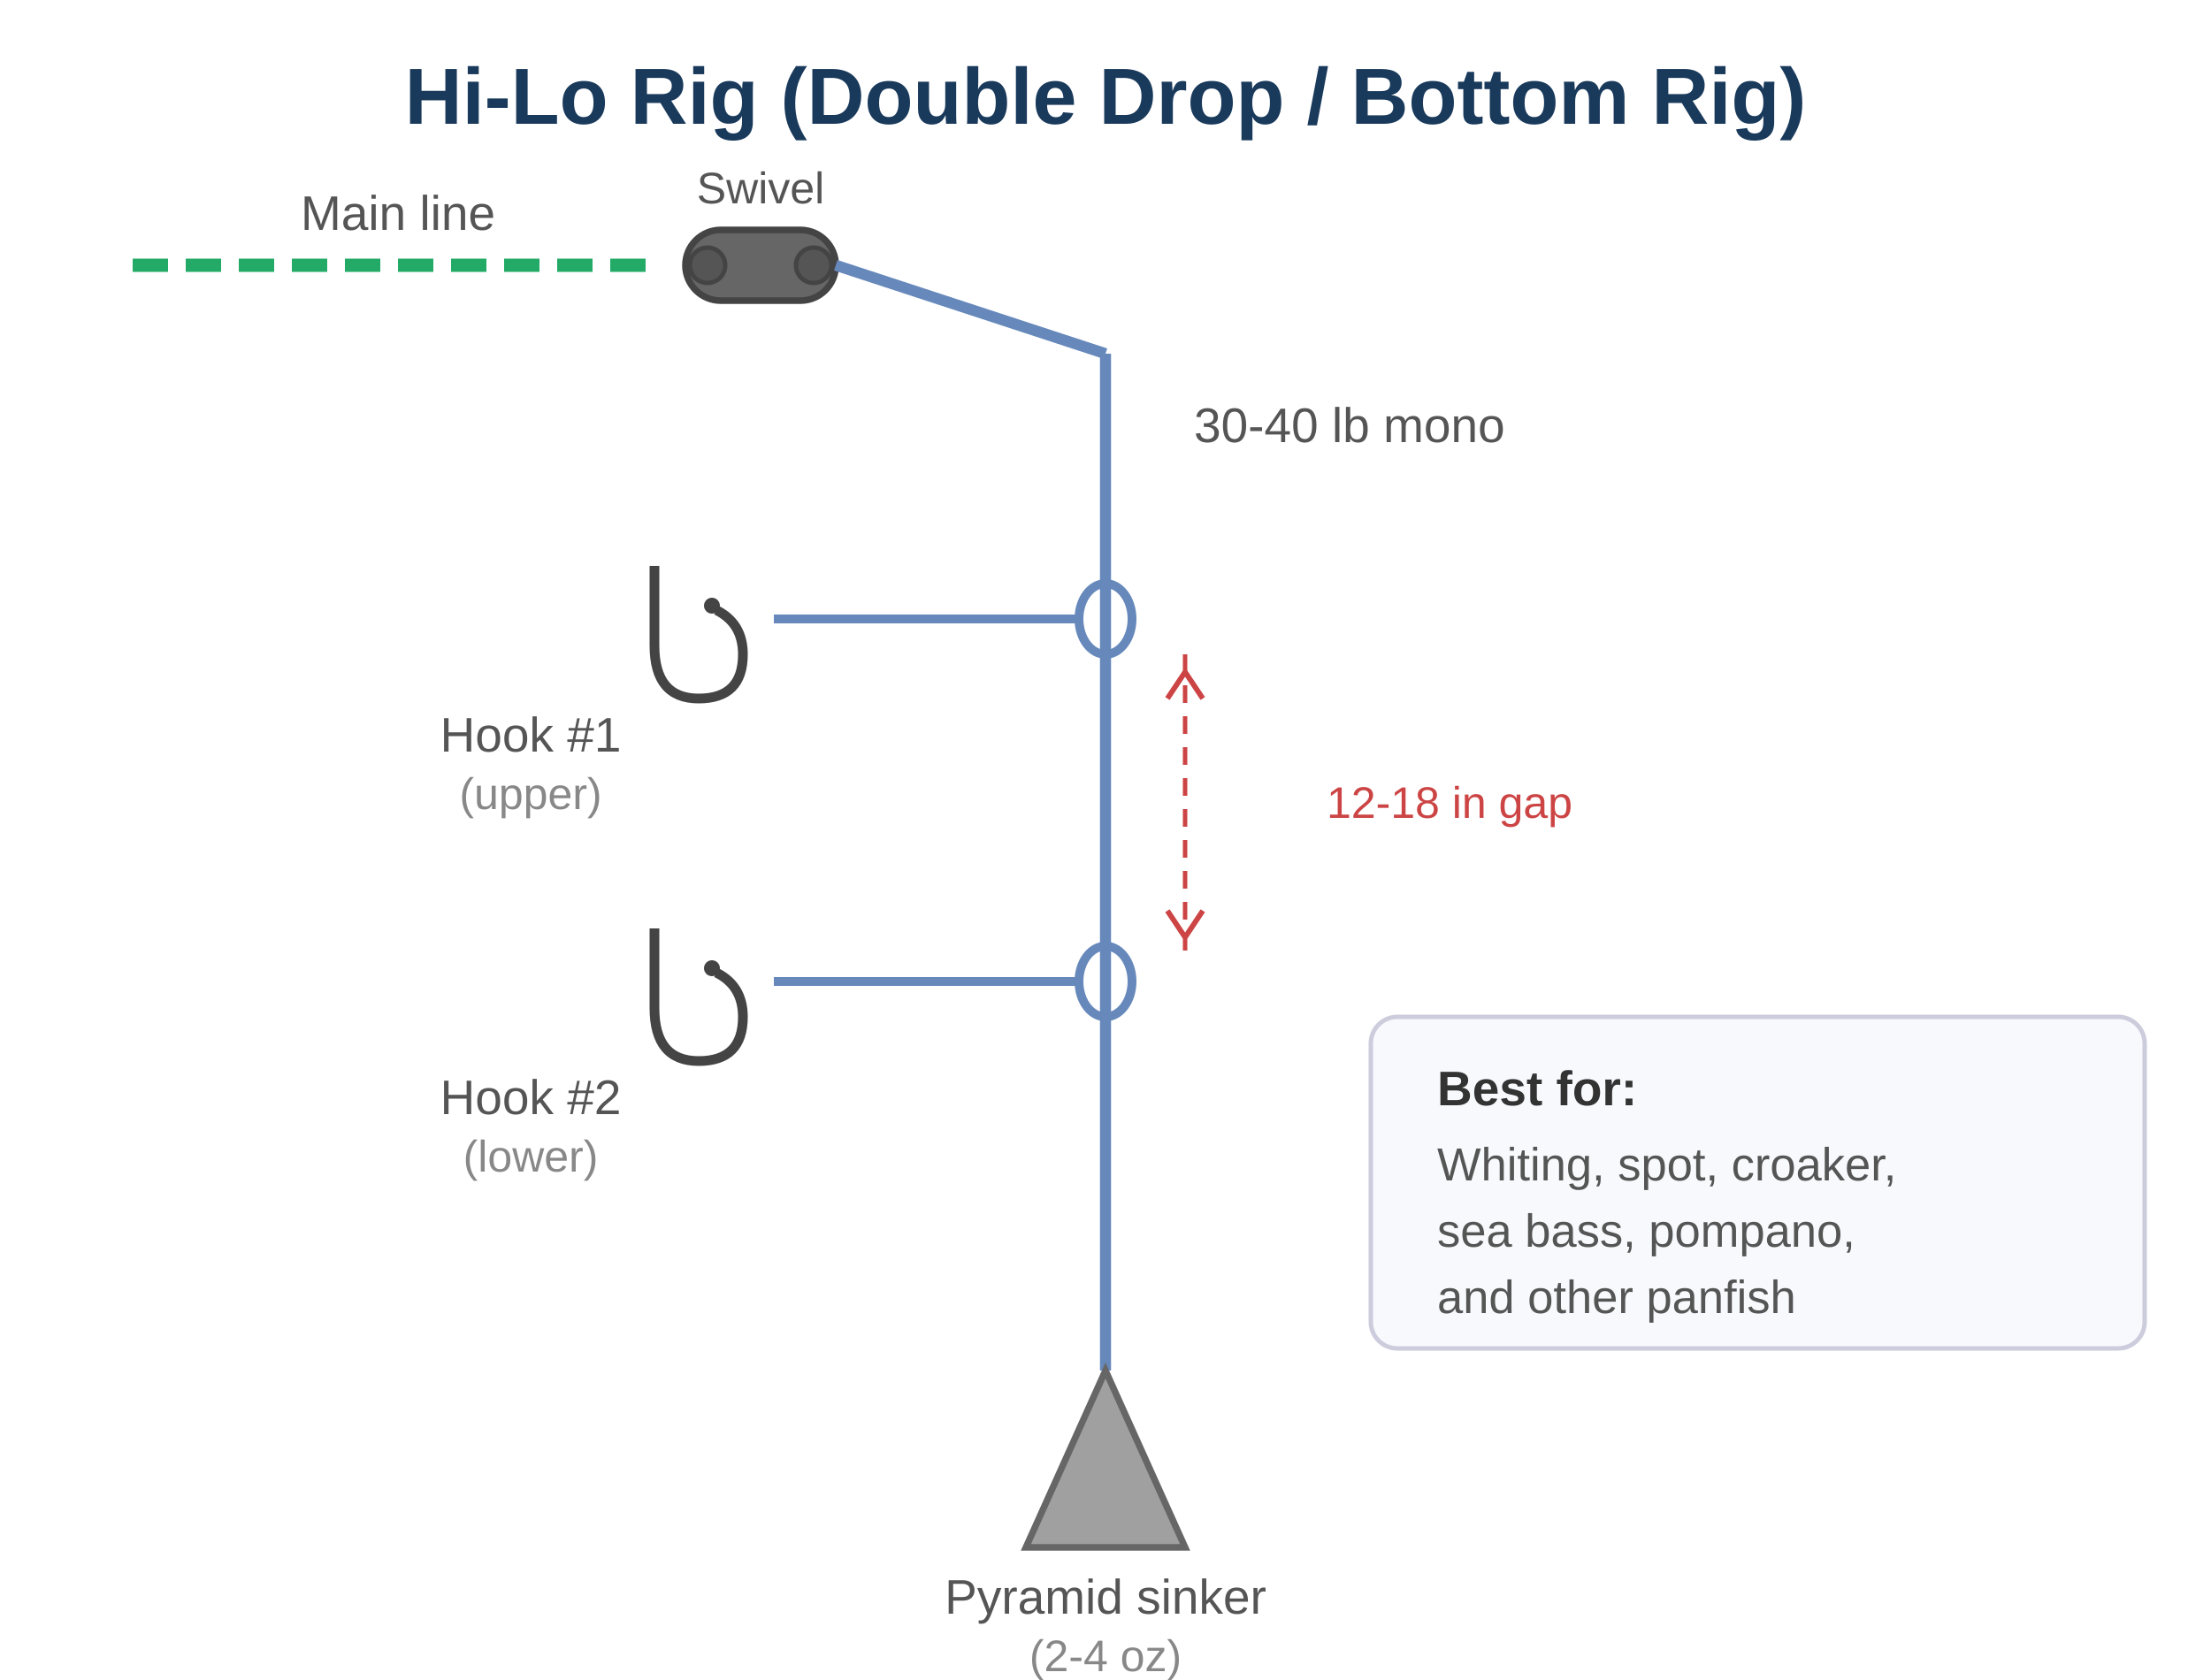
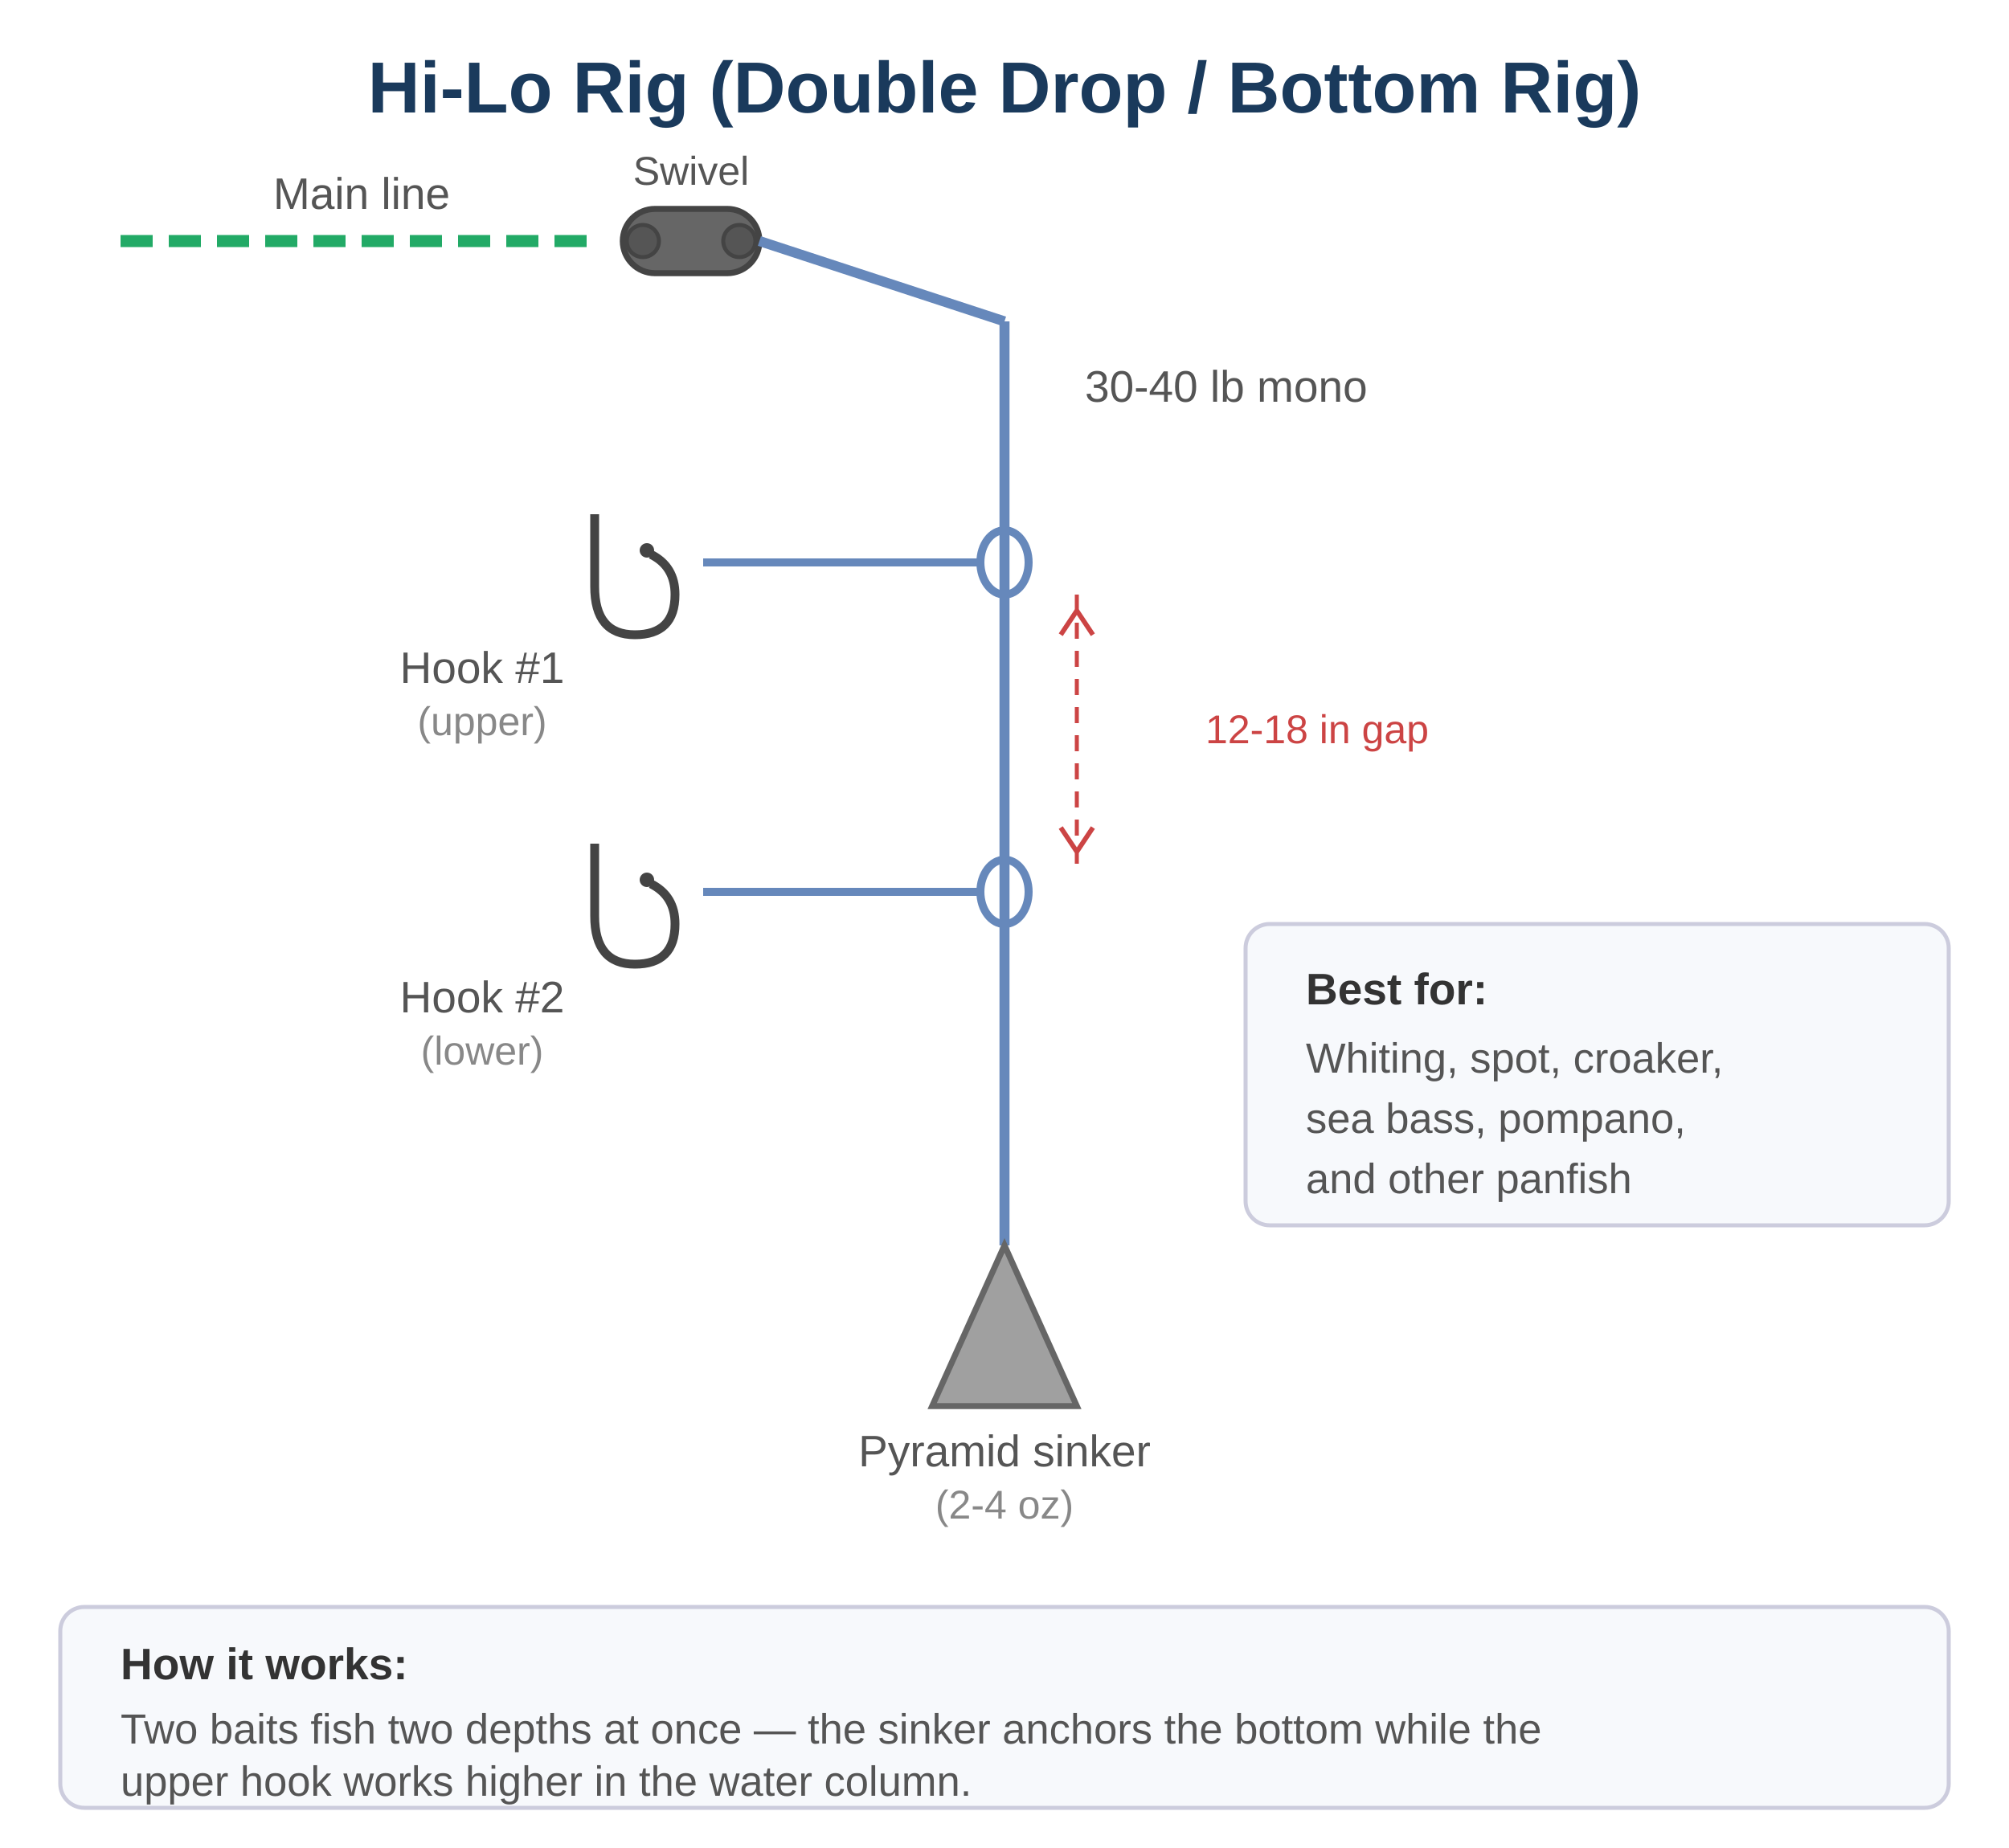
- <svg xmlns="http://www.w3.org/2000/svg" viewBox="0 0 500 380" font-family="Arial, sans-serif">
+ <svg xmlns="http://www.w3.org/2000/svg" viewBox="0 0 500 460" font-family="Arial, sans-serif">
  <text x="250" y="28" text-anchor="middle" font-size="18" font-weight="bold" fill="#1a3a5c">Hi-Lo Rig (Double Drop / Bottom Rig)</text>
  <line x1="30" y1="60" x2="150" y2="60" stroke="#2a6" stroke-width="3" stroke-dasharray="8,4" />
  <text x="90" y="52" text-anchor="middle" font-size="11" fill="#555">Main line</text>
  <rect x="155" y="52" width="34" height="16" rx="8" fill="#666" stroke="#444" stroke-width="1.5" />
  <circle cx="160" cy="60" r="4" fill="#555" stroke="#444" stroke-width="1" />
  <circle cx="184" cy="60" r="4" fill="#555" stroke="#444" stroke-width="1" />
  <text x="172" y="46" text-anchor="middle" font-size="10" fill="#555">Swivel</text>
  <line x1="189" y1="60" x2="250" y2="80" stroke="#68b" stroke-width="2.5" />
  <line x1="250" y1="80" x2="250" y2="310" stroke="#68b" stroke-width="2.5" />
  <text x="270" y="100" font-size="11" fill="#555">30-40 lb mono</text>
  <g>
    <ellipse cx="250" cy="140" rx="6" ry="8" fill="none" stroke="#68b" stroke-width="2" />
    <line x1="244" y1="140" x2="175" y2="140" stroke="#68b" stroke-width="2" />
    <g transform="translate(148, 128)">
      <path d="M0 0 L0 18 Q0 30 10 30 Q20 30 20 20 Q20 13 14 10" fill="none" stroke="#444" stroke-width="2.2" />
      <circle cx="13" cy="9" r="1.8" fill="#444" />
    </g>
    <text x="120" y="170" text-anchor="middle" font-size="11" fill="#555">Hook #1</text>
    <text x="120" y="183" text-anchor="middle" font-size="10" fill="#888">(upper)</text>
  </g>
  <line x1="268" y1="148" x2="268" y2="215" stroke="#c44" stroke-width="1" stroke-dasharray="4,3" />
  <text x="300" y="185" font-size="10" fill="#c44">12-18 in gap</text>
  <path d="M268 152 L264 158 M268 152 L272 158" fill="none" stroke="#c44" stroke-width="1.2" />
  <path d="M268 212 L264 206 M268 212 L272 206" fill="none" stroke="#c44" stroke-width="1.2" />
  <g>
    <ellipse cx="250" cy="222" rx="6" ry="8" fill="none" stroke="#68b" stroke-width="2" />
    <line x1="244" y1="222" x2="175" y2="222" stroke="#68b" stroke-width="2" />
    <g transform="translate(148, 210)">
      <path d="M0 0 L0 18 Q0 30 10 30 Q20 30 20 20 Q20 13 14 10" fill="none" stroke="#444" stroke-width="2.2" />
      <circle cx="13" cy="9" r="1.8" fill="#444" />
    </g>
    <text x="120" y="252" text-anchor="middle" font-size="11" fill="#555">Hook #2</text>
    <text x="120" y="265" text-anchor="middle" font-size="10" fill="#888">(lower)</text>
  </g>
  <g transform="translate(232, 310)">
    <polygon points="18,0 0,40 36,40" fill="#a0a0a0" stroke="#666" stroke-width="1.5" />
    <text x="18" y="55" text-anchor="middle" font-size="11" fill="#555">Pyramid sinker</text>
    <text x="18" y="68" text-anchor="middle" font-size="10" fill="#888">(2-4 oz)</text>
  </g>
  <rect x="310" y="230" width="175" height="75" rx="6" fill="#f7f9fc" stroke="#ccd" stroke-width="1" />
  <text x="325" y="250" font-size="11" fill="#333" font-weight="bold">Best for:</text>
  <text x="325" y="267" font-size="10.5" fill="#555">Whiting, spot, croaker,</text>
  <text x="325" y="282" font-size="10.5" fill="#555">sea bass, pompano,</text>
  <text x="325" y="297" font-size="10.5" fill="#555">and other panfish</text>
+   <rect x="15" y="400" width="470" height="50" rx="6" fill="#f7f9fc" stroke="#ccd" stroke-width="1" />
+   <text x="30" y="418" font-size="11" fill="#333" font-weight="bold">How it works:</text>
+   <text x="30" y="434" font-size="10.5" fill="#555">Two baits fish two depths at once — the sinker anchors the bottom while the</text>
+   <text x="30" y="447" font-size="10.5" fill="#555">upper hook works higher in the water column.</text>
</svg>
